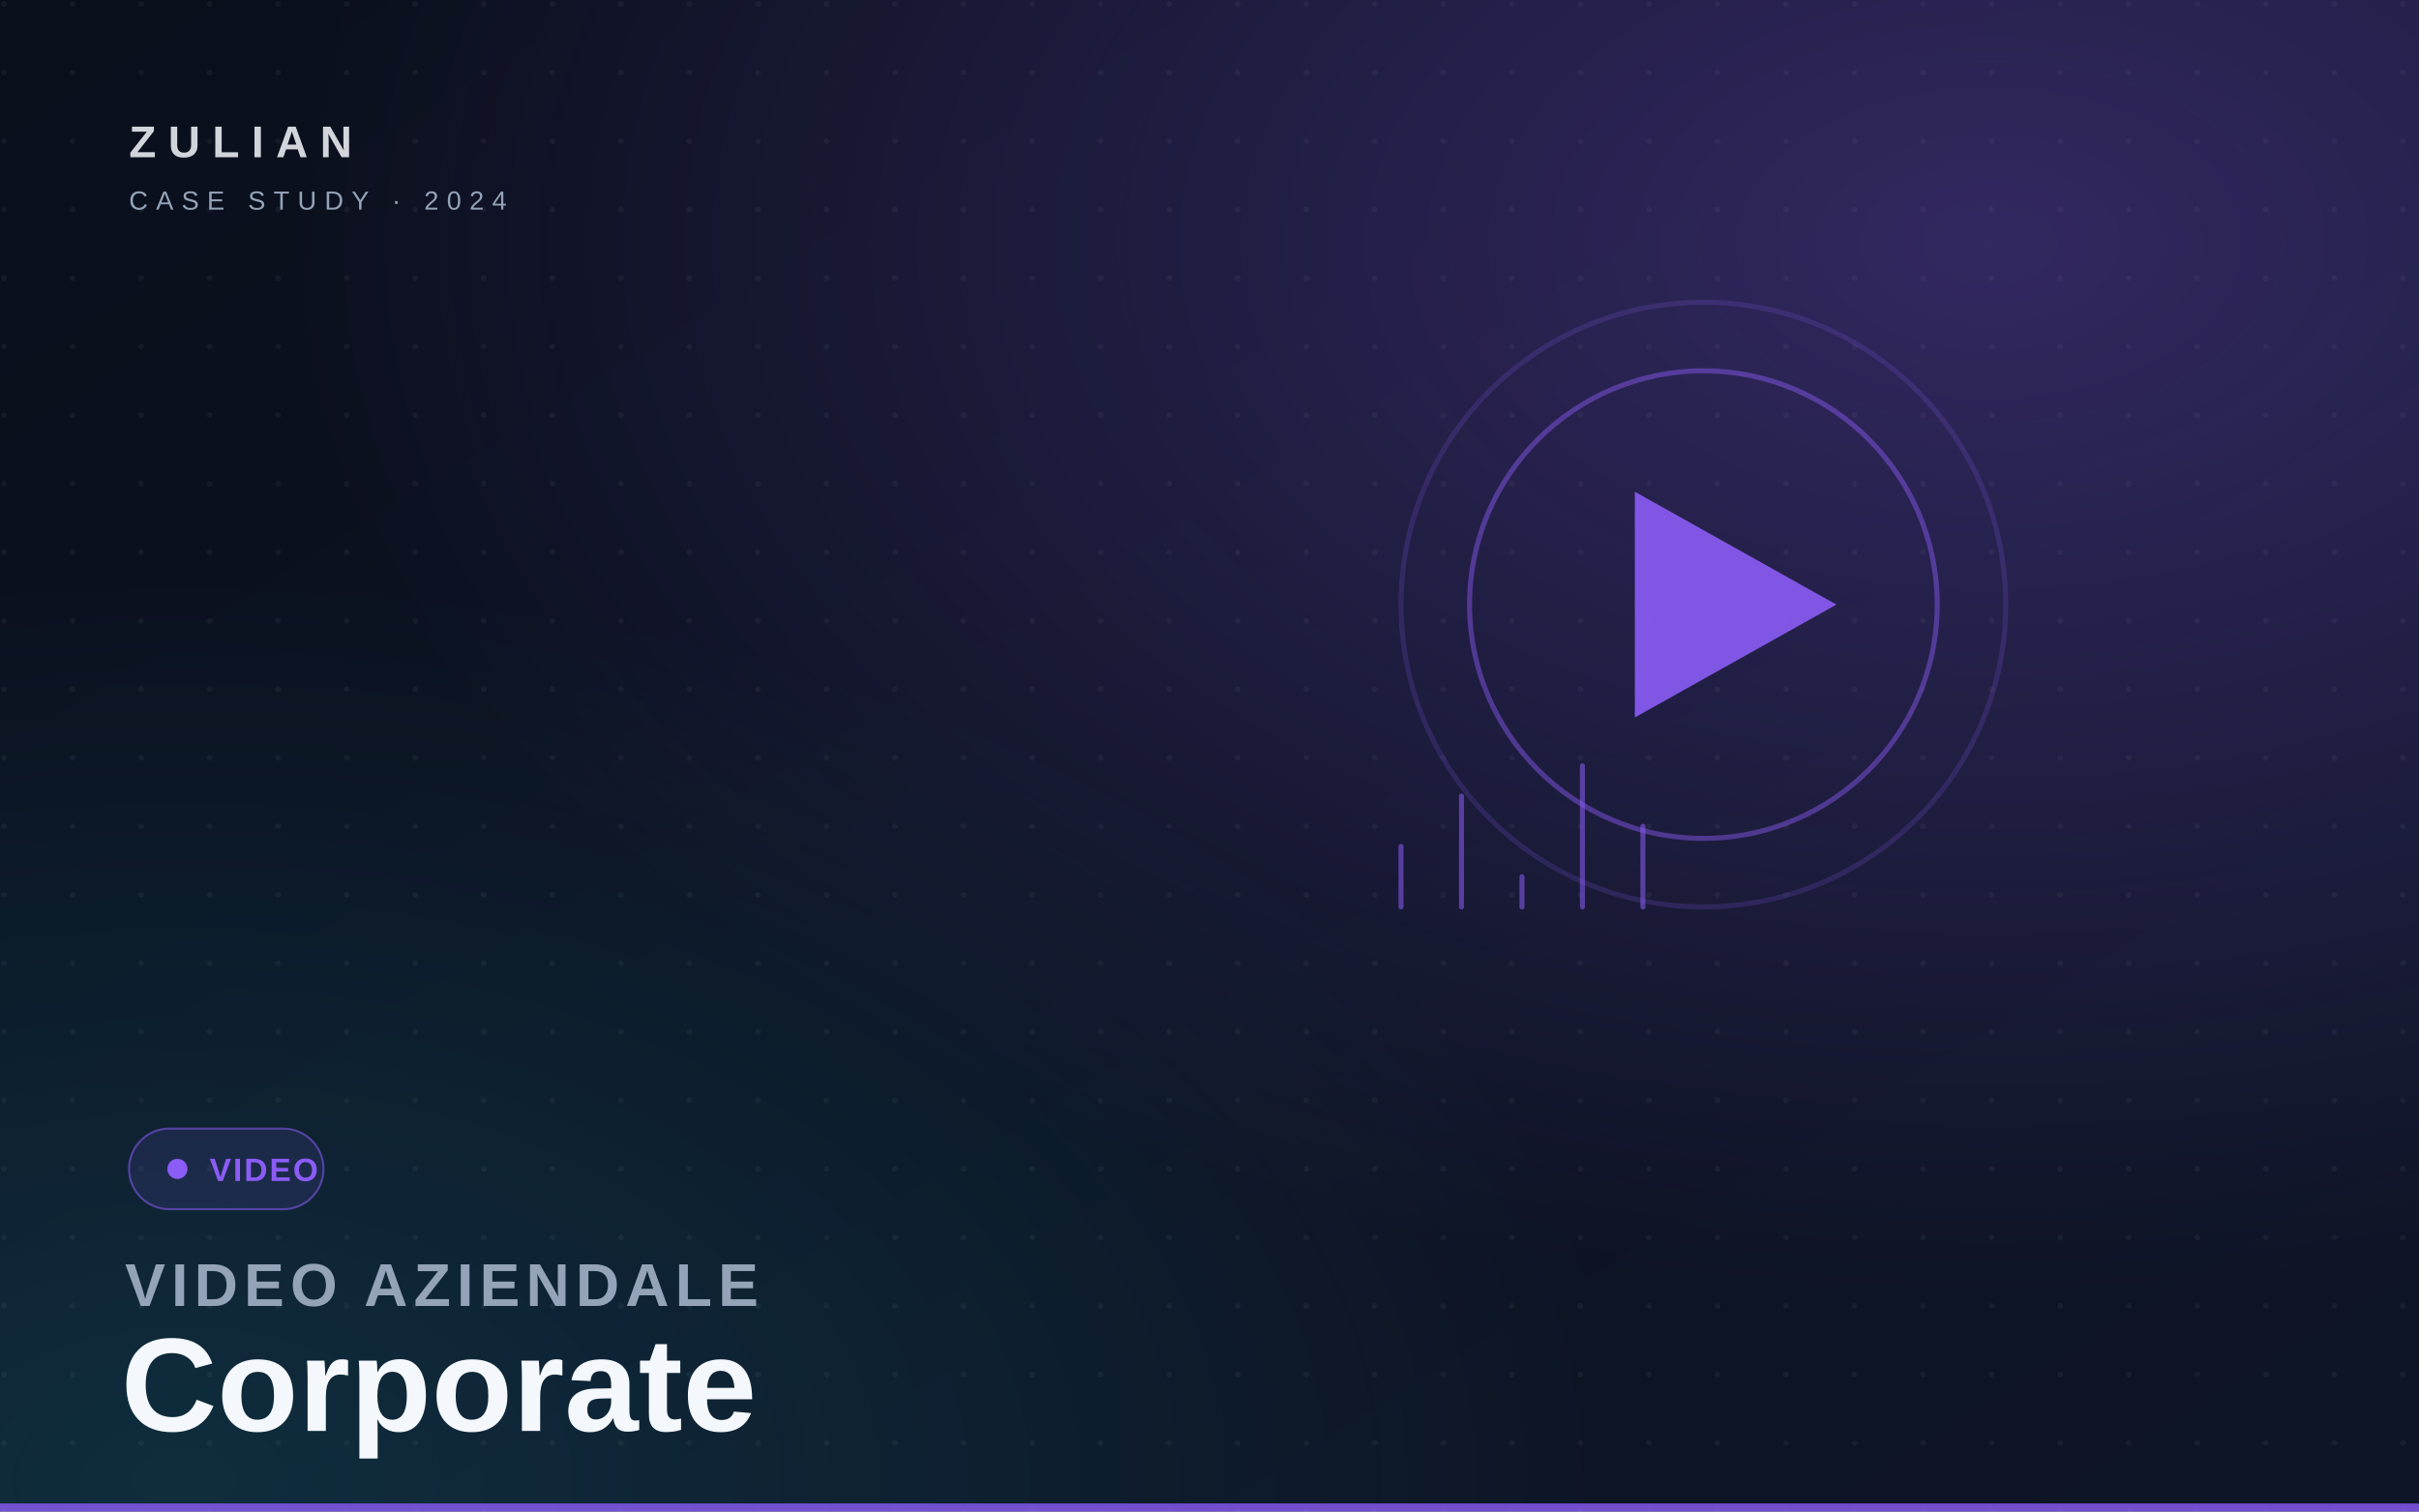
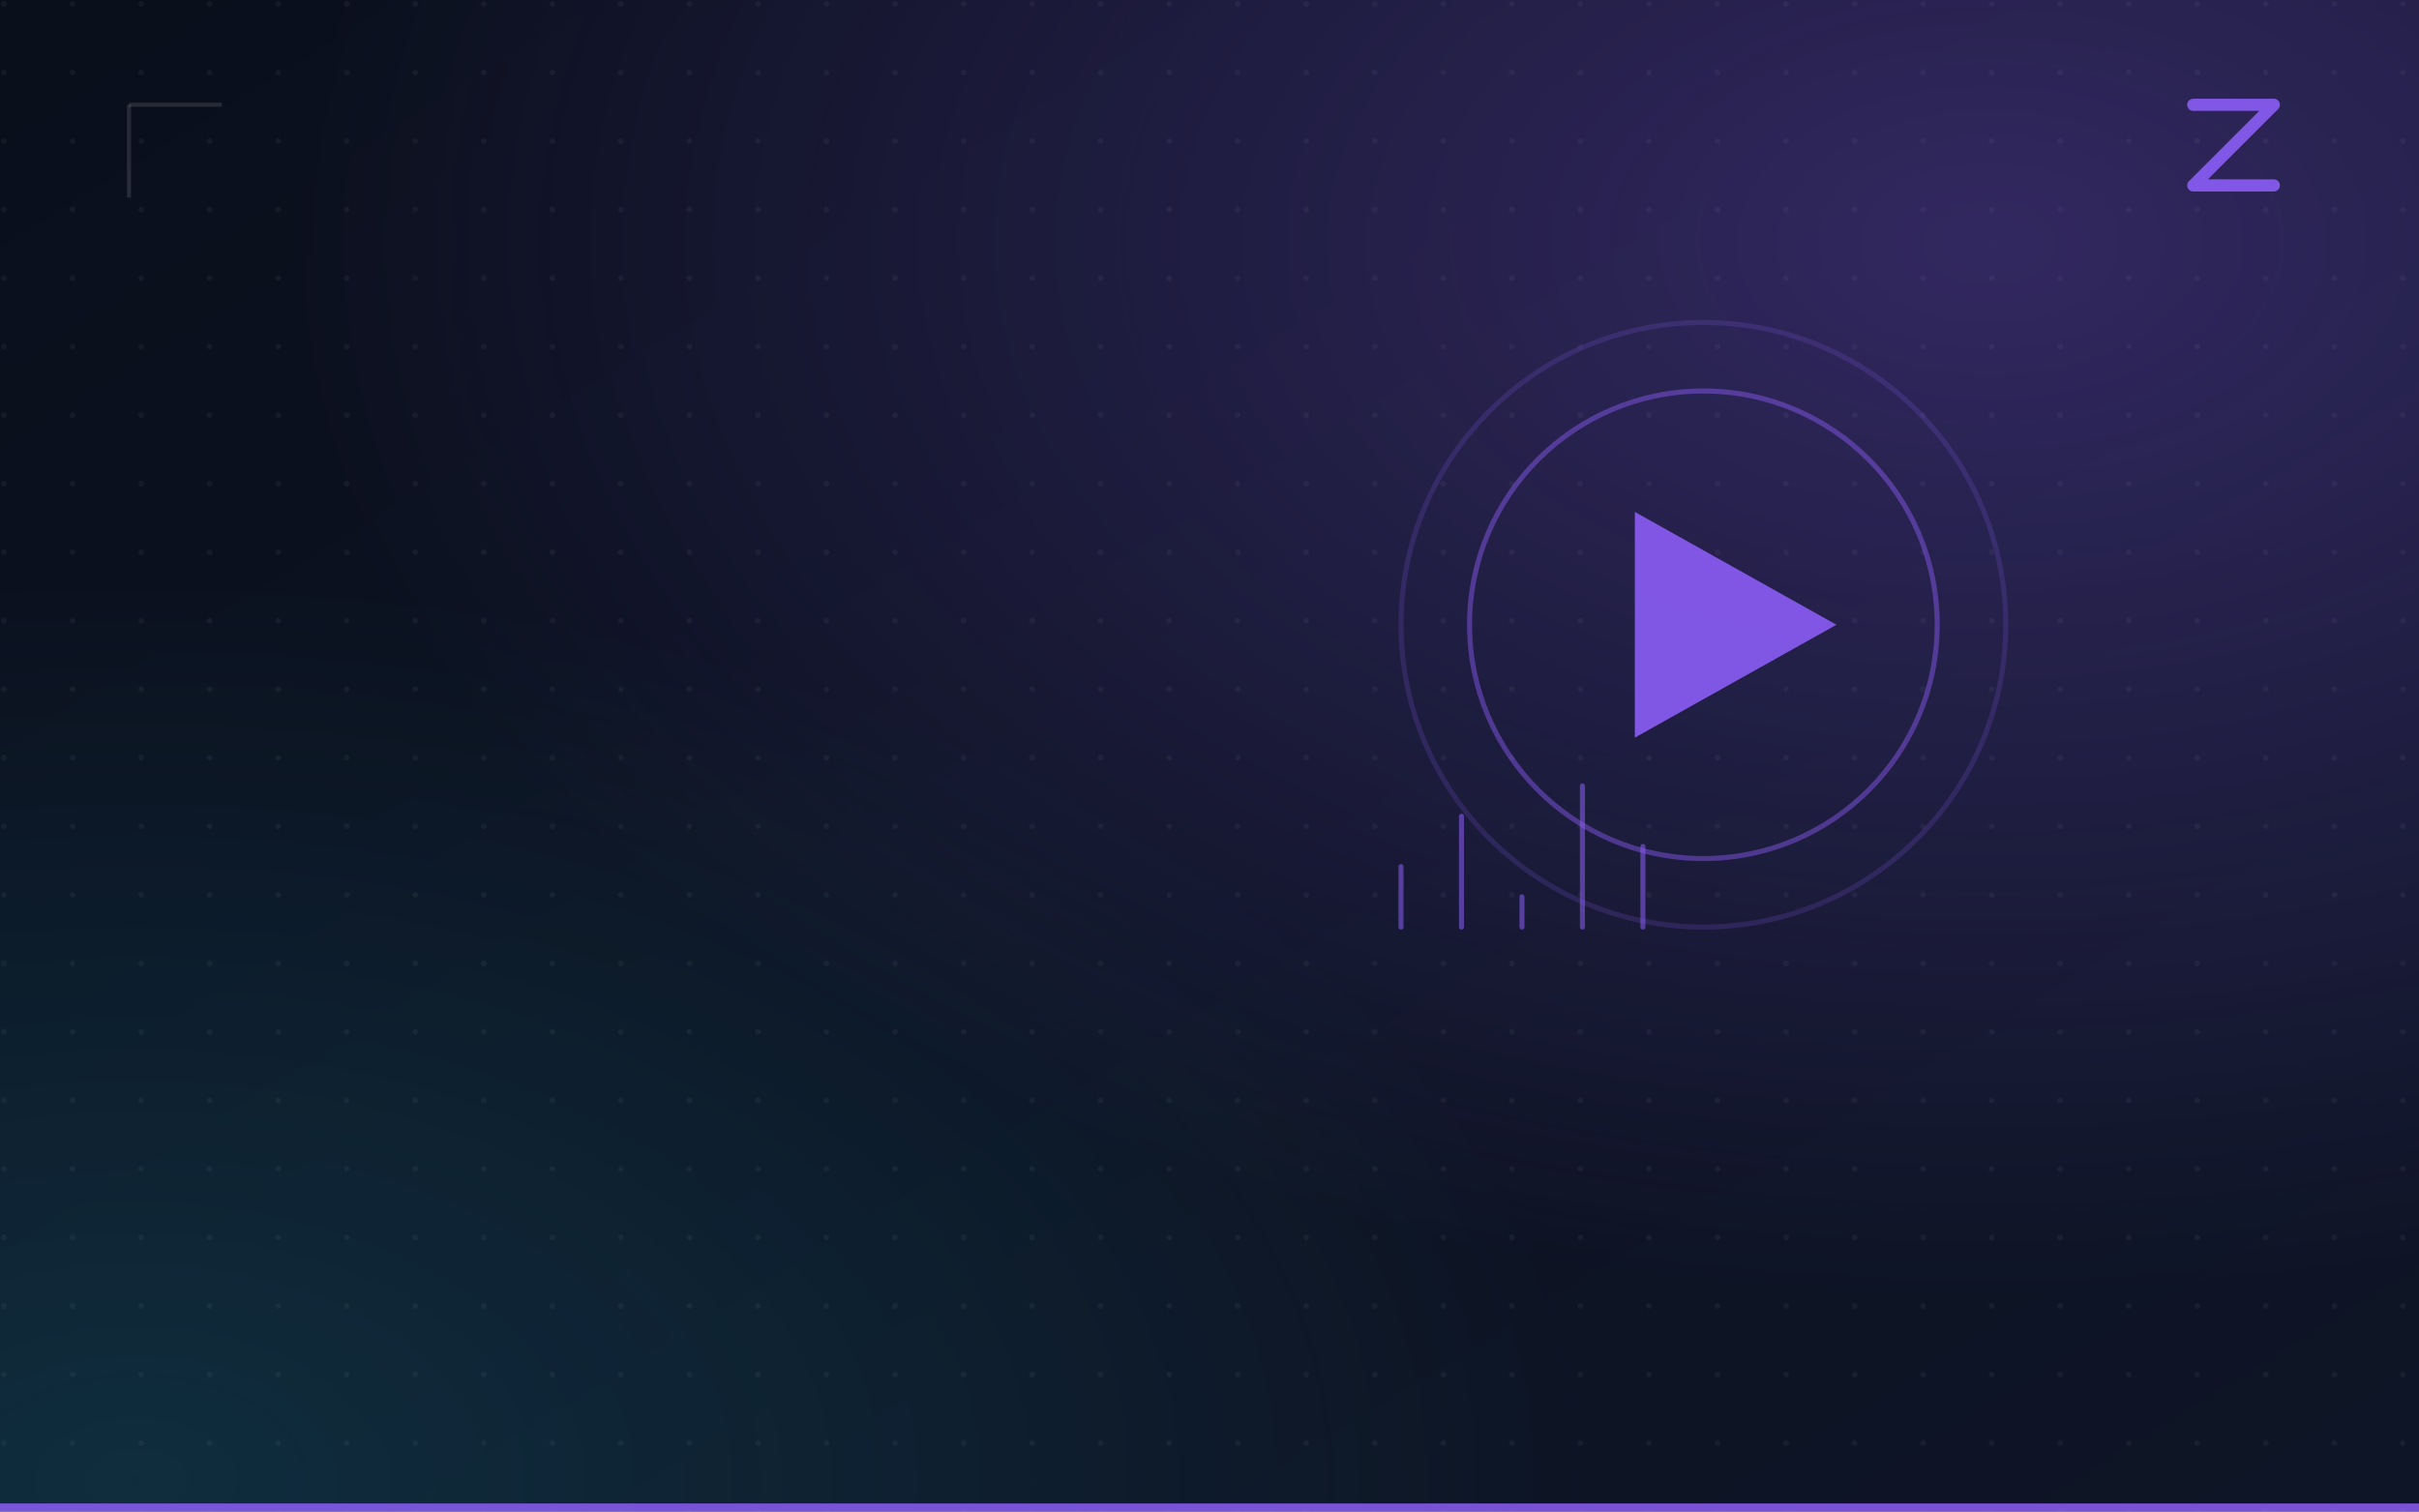
- <svg xmlns="http://www.w3.org/2000/svg" viewBox="0 0 1200 750" width="1200" height="750" role="img" aria-label="VIDEO AZIENDALE Corporate">
+ <svg xmlns="http://www.w3.org/2000/svg" viewBox="0 0 1200 750" width="1200" height="750" role="img" aria-label="Video">
  <defs>
    <linearGradient id="bg" x1="0" y1="0" x2="1" y2="1">
      <stop offset="0" stop-color="#0a0f1c" />
      <stop offset="1" stop-color="#0e1526" />
    </linearGradient>
    <radialGradient id="g1" cx="0.82" cy="0.16" r="0.7">
      <stop offset="0" stop-color="#8b5cf6" stop-opacity="0.30" />
      <stop offset="1" stop-color="#8b5cf6" stop-opacity="0" />
    </radialGradient>
-     <radialGradient id="g2" cx="0.08" cy="0.98" r="0.6">
+     <radialGradient id="g2" cx="0.06" cy="0.98" r="0.6">
      <stop offset="0" stop-color="#22d3ee" stop-opacity="0.14" />
      <stop offset="1" stop-color="#22d3ee" stop-opacity="0" />
    </radialGradient>
    <pattern id="dots" width="34" height="34" patternUnits="userSpaceOnUse">
      <circle cx="2" cy="2" r="1.4" fill="#ffffff" fill-opacity="0.05" />
    </pattern>
  </defs>
  <rect width="1200" height="750" fill="url(#bg)" />
  <rect width="1200" height="750" fill="url(#dots)" />
  <rect width="1200" height="750" fill="url(#g1)" />
  <rect width="1200" height="750" fill="url(#g2)" />
-   <g transform="translate(845,300)">
+   <g transform="translate(845,310)">
    <circle r="116" stroke="#8b5cf6" fill="none" stroke-width="2.5" stroke-linecap="round" stroke-linejoin="round" opacity="0.45" />
    <circle r="150" stroke="#8b5cf6" fill="none" stroke-width="2.5" stroke-linecap="round" stroke-linejoin="round" opacity="0.18" />
    <path d="M-34,-56 L66,0 L-34,56 Z" fill="#8b5cf6" opacity="0.9" />
    <g stroke="#8b5cf6" fill="none" stroke-width="2.5" stroke-linecap="round" stroke-linejoin="round" opacity="0.55">
      <line x1="-150" y1="150" x2="-150" y2="120" />
      <line x1="-120" y1="150" x2="-120" y2="95" />
      <line x1="-90" y1="150" x2="-90" y2="135" />
      <line x1="-60" y1="150" x2="-60" y2="80" />
      <line x1="-30" y1="150" x2="-30" y2="110" />
    </g>
  </g>
-   <text x="64" y="78" font-family="Arial, Helvetica, sans-serif" font-size="22" font-weight="700" letter-spacing="6" fill="#f4f7fb" fill-opacity="0.85">ZULIAN</text>
-   <text x="64" y="104" font-family="Arial, Helvetica, sans-serif" font-size="13" letter-spacing="4" fill="#94a3b8">CASE STUDY · 2024</text>
-   <g transform="translate(64,560)">
-     <rect x="0" y="0" width="96.5" height="40" rx="20" fill="#8b5cf6" fill-opacity="0.12" stroke="#8b5cf6" stroke-opacity="0.55" />
-     <circle cx="24" cy="20" r="5" fill="#8b5cf6" />
-     <text x="40" y="26" font-family="Arial, Helvetica, sans-serif" font-size="16" font-weight="700" letter-spacing="1" fill="#8b5cf6">VIDEO</text>
+   <g transform="translate(1108,72)">
+     <path d="M-20,-20 L20,-20 L-20,20 L20,20" stroke="#8b5cf6" fill="none" stroke-width="6" stroke-linecap="round" stroke-linejoin="round" opacity="0.9" />
  </g>
-   <text x="62" y="648" font-family="Arial, Helvetica, sans-serif" font-size="30" letter-spacing="3" fill="#94a3b8" font-weight="600">VIDEO AZIENDALE</text>
-   <text x="60" y="710" font-family="Arial, Helvetica, sans-serif" font-size="66" font-weight="800" fill="#f4f7fb">Corporate</text>
-   <rect x="0" y="746" width="1200" height="4" fill="#8b5cf6" fill-opacity="0.8" />
+   <g stroke="#ffffff" stroke-opacity="0.12" stroke-width="2" fill="none">
+     <path d="M64,52 H110" />
+     <path d="M64,52 V98" />
+   </g>
+   <rect x="0" y="746" width="1200" height="4" fill="#8b5cf6" fill-opacity="0.85" />
</svg>
